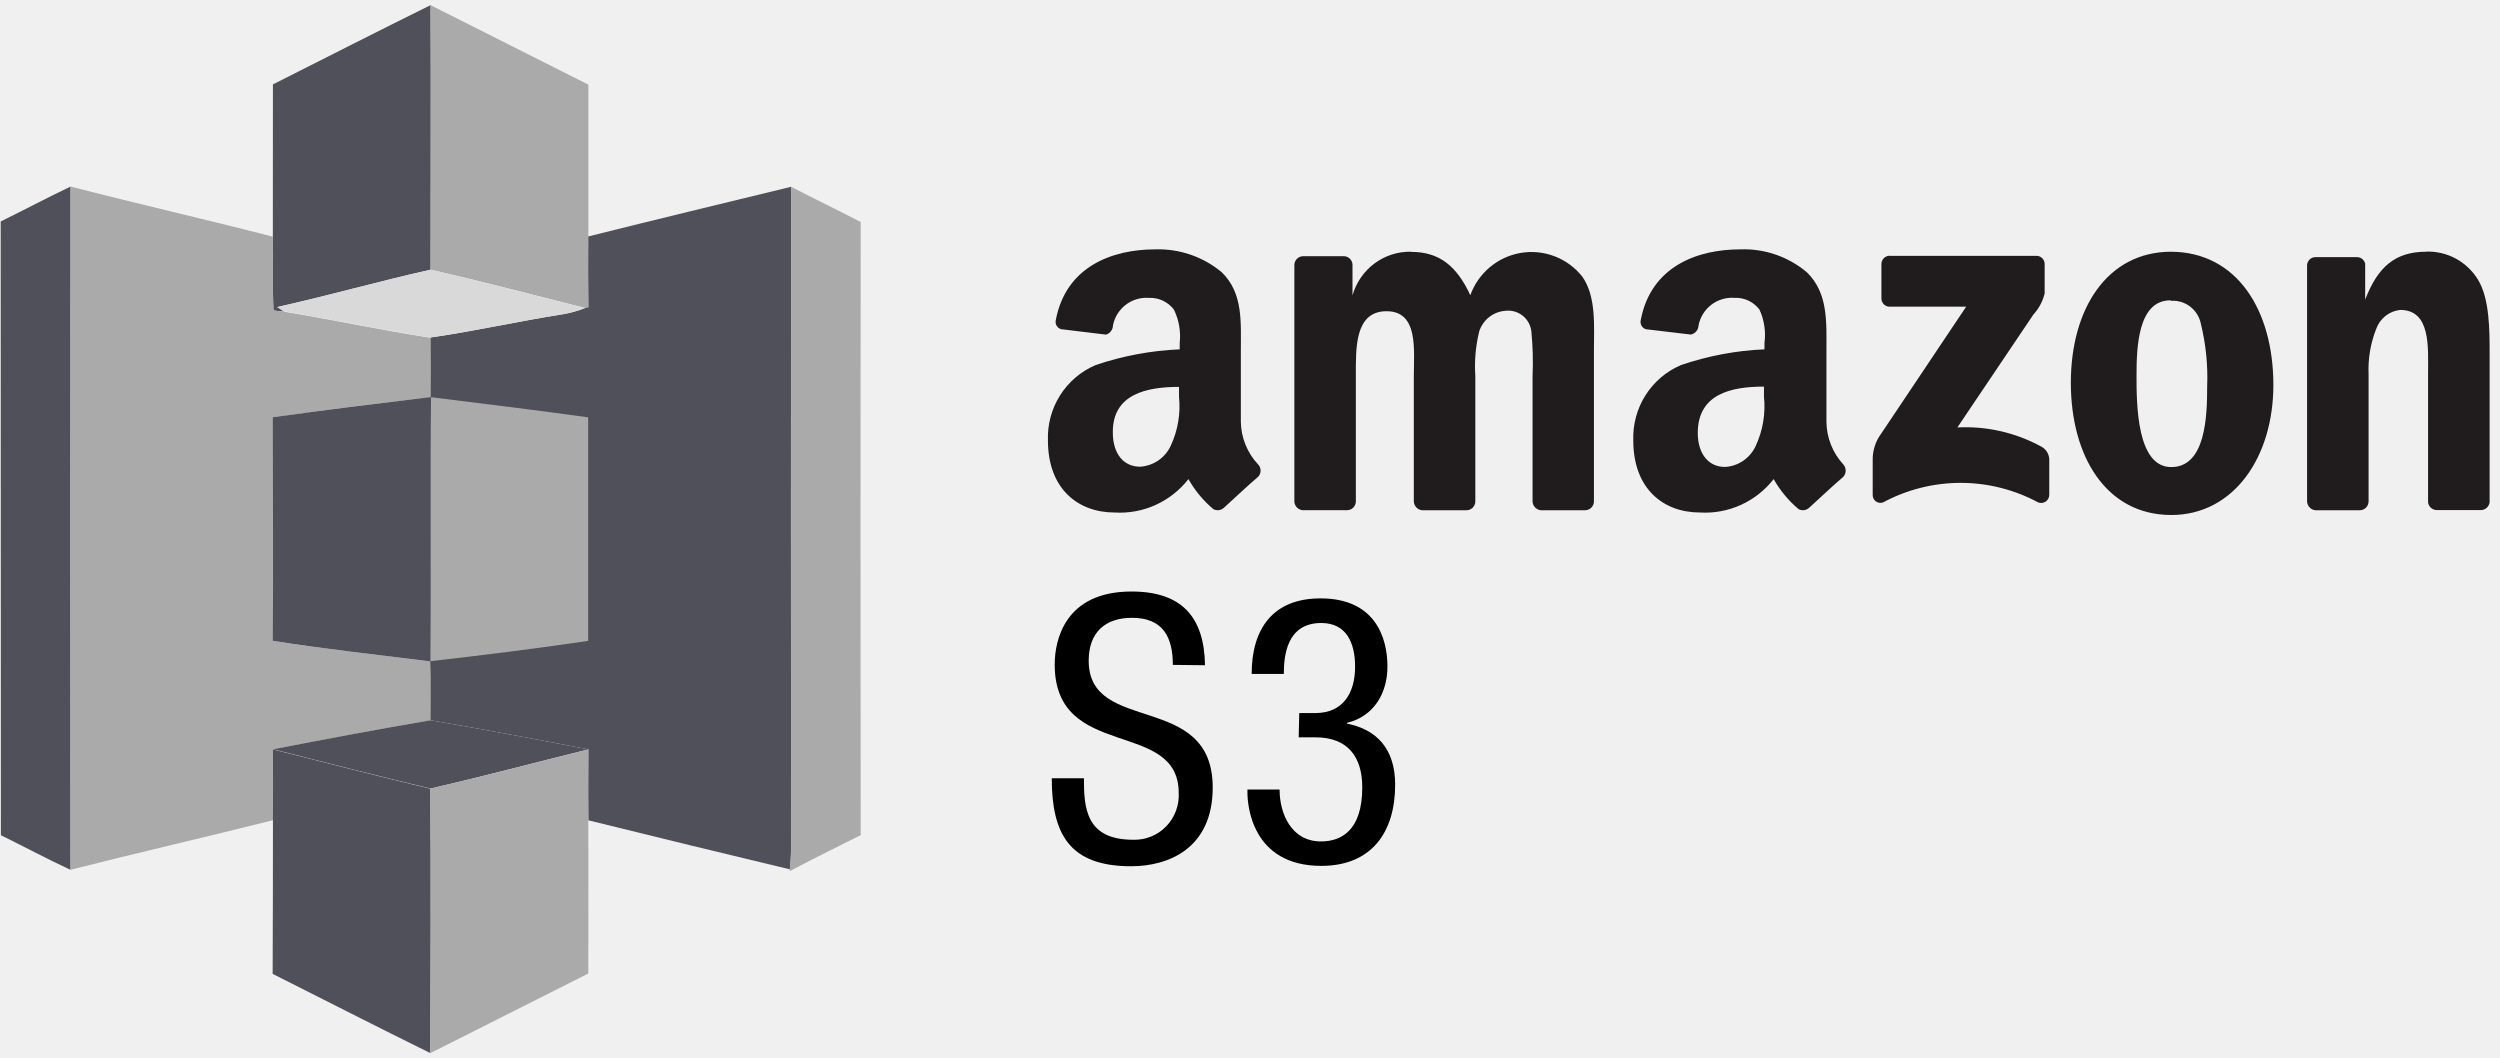
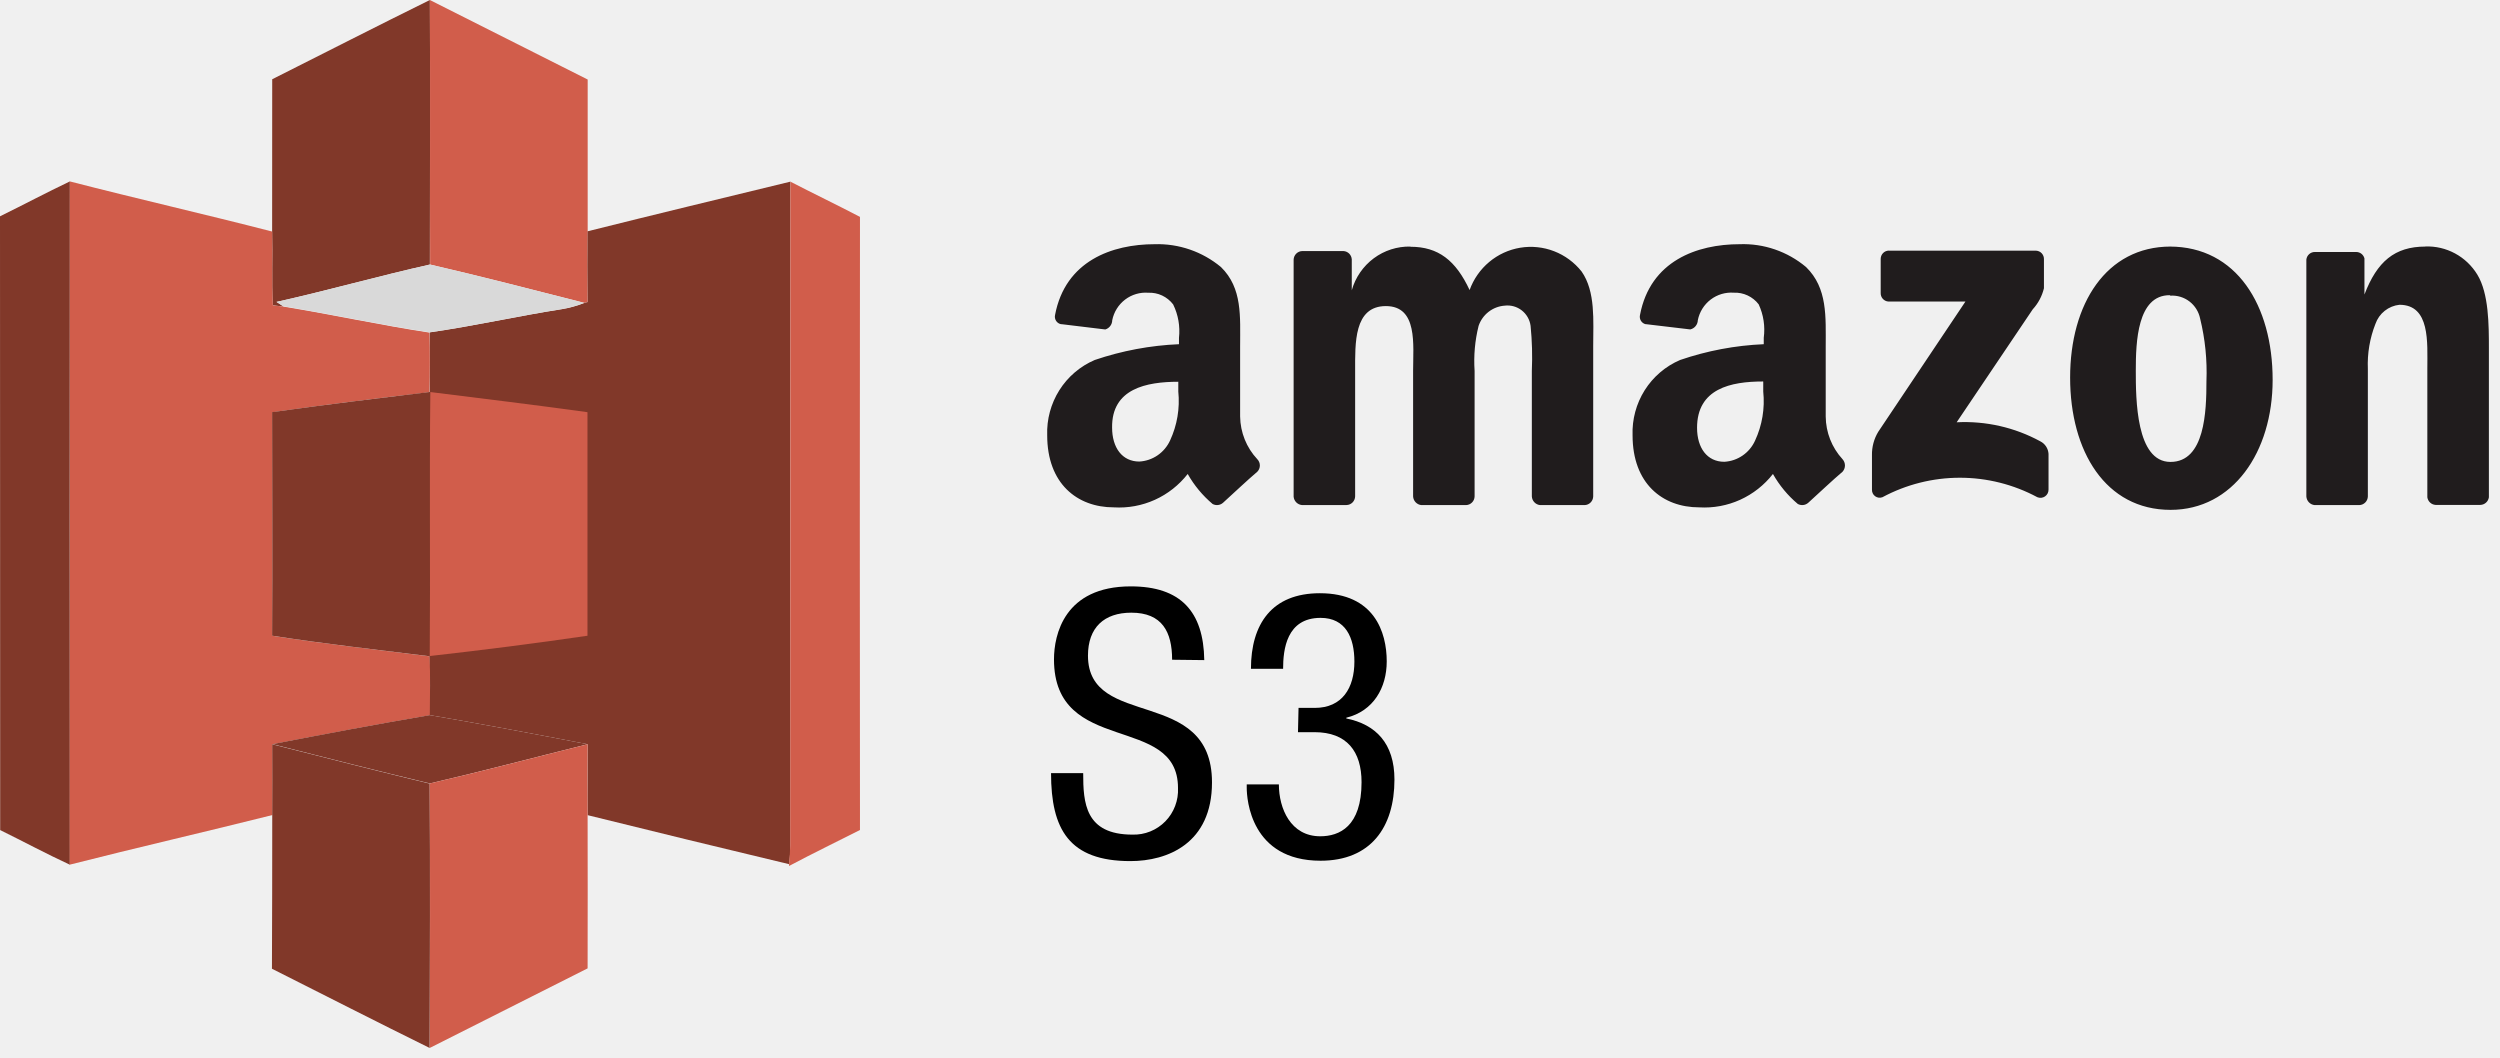
<svg xmlns="http://www.w3.org/2000/svg" width="182" height="77" viewBox="0 0 182 77" fill="none">
-   <g clipPath="url(#clip0_623_845)">
-     <path d="M85.383 48.403C85.383 46.38 84.661 44.977 82.413 44.977C80.434 44.977 79.257 46.056 79.257 48.106C79.257 53.528 88.285 50.291 88.285 57.331C88.285 61.781 85.049 63.063 82.347 63.063C77.879 63.063 76.568 60.743 76.568 56.657H78.909C78.909 58.814 79.043 61.134 82.494 61.134C82.938 61.149 83.38 61.07 83.793 60.904C84.205 60.737 84.579 60.487 84.891 60.167C85.202 59.848 85.445 59.467 85.603 59.049C85.762 58.63 85.832 58.183 85.811 57.736C85.811 52.287 76.782 55.443 76.782 48.376C76.782 46.596 77.531 43.062 82.373 43.062C86.011 43.062 87.67 44.896 87.724 48.43L85.383 48.403Z" fill="black" />
-     <path d="M94.585 51.91H95.762C97.769 51.91 98.651 50.453 98.651 48.538C98.651 46.785 98.01 45.355 96.19 45.355C93.703 45.355 93.462 47.675 93.462 49.064H91.121C91.121 45.8 92.646 43.562 96.137 43.562C100.096 43.562 101.006 46.394 101.006 48.525C101.006 50.44 100.043 52.139 98.063 52.624V52.678C100.203 53.11 101.567 54.486 101.567 57.129C101.567 60.608 99.829 63.036 96.19 63.036C91.108 63.036 90.814 58.558 90.814 57.722V57.48H93.154C93.154 59.233 94.01 61.256 96.164 61.256C97.555 61.256 99.173 60.554 99.173 57.318C99.173 55.079 98.103 53.676 95.749 53.676H94.545L94.585 51.91Z" fill="black" />
-     <path d="M19.869 6.143C23.694 4.218 27.506 2.269 31.345 0.374C31.379 6.78 31.345 13.213 31.345 19.633C27.607 20.469 23.915 21.521 20.177 22.354L20.692 22.691L19.909 22.6C19.822 20.81 19.909 19.016 19.862 17.226C19.862 13.524 19.869 9.832 19.869 6.143Z" fill="#4F5059" />
-     <path d="M31.344 0.374C35.171 2.307 39.001 4.237 42.833 6.163V17.212C42.813 18.925 42.833 20.641 42.833 22.354L42.586 22.421C38.851 21.474 35.119 20.499 31.364 19.633C31.34 13.213 31.377 6.78 31.344 0.374Z" fill="#AAAAAA" />
-     <path d="M0.052 16.123C1.75 15.287 3.426 14.397 5.138 13.581C5.124 30.162 5.124 46.744 5.138 63.326C3.426 62.533 1.764 61.64 0.065 60.804C0.056 45.917 0.052 31.023 0.052 16.123Z" fill="#4F5059" />
-     <path d="M5.136 13.581C10.035 14.845 14.967 15.968 19.869 17.232C19.903 19.023 19.829 20.816 19.916 22.607L20.698 22.698C24.25 23.278 27.764 24.046 31.319 24.589C31.359 26.035 31.352 27.479 31.319 28.925C27.513 29.37 23.691 29.839 19.876 30.381C19.876 35.806 19.896 41.235 19.876 46.66C23.681 47.257 27.513 47.671 31.332 48.157C31.409 49.583 31.359 51.012 31.355 52.442C27.523 53.093 23.705 53.818 19.889 54.553V59.708C14.96 60.945 10.035 62.075 5.126 63.322C5.144 46.743 5.147 30.162 5.136 13.581Z" fill="#AAAAAA" />
-     <path d="M42.828 17.212C47.744 15.982 52.669 14.795 57.591 13.598C57.574 29.703 57.574 45.808 57.591 61.913C57.591 62.372 57.545 62.83 57.505 63.289C52.609 62.119 47.724 60.929 42.831 59.718C42.811 57.999 42.831 56.276 42.831 54.553C39.009 53.818 35.181 53.093 31.342 52.435C31.342 51.006 31.395 49.576 31.319 48.15C27.5 47.675 23.668 47.25 19.862 46.653C19.899 41.228 19.862 35.8 19.862 30.375C23.694 29.839 27.517 29.37 31.338 28.908C31.355 27.462 31.362 26.019 31.338 24.573C34.552 24.111 37.729 23.386 40.942 22.887C41.508 22.794 42.061 22.64 42.594 22.428L42.842 22.361C42.818 20.638 42.808 18.918 42.828 17.212Z" fill="#4F5059" />
-     <path d="M57.592 13.598C59.264 14.464 60.976 15.284 62.658 16.164C62.642 31.041 62.642 45.919 62.658 60.797C60.939 61.67 59.2 62.51 57.495 63.417V63.292C57.535 62.834 57.569 62.375 57.582 61.916C57.584 45.809 57.588 29.703 57.592 13.598Z" fill="#AAAAAA" />
-     <path d="M20.183 22.354C23.924 21.521 27.613 20.469 31.351 19.633C35.106 20.499 38.838 21.474 42.573 22.421C42.041 22.633 41.487 22.787 40.921 22.88C37.711 23.385 34.535 24.11 31.318 24.566C27.76 24.026 24.245 23.254 20.698 22.674C20.527 22.576 20.353 22.468 20.183 22.354Z" fill="#D9D9D9" />
-     <path d="M31.379 28.915C35.191 29.394 39.01 29.852 42.819 30.382V46.657C39 47.216 35.168 47.702 31.336 48.133C31.389 41.724 31.306 35.318 31.379 28.915Z" fill="#AAAAAA" />
-     <path d="M19.878 54.546C23.69 53.811 27.512 53.086 31.344 52.435C35.18 53.093 39.008 53.818 42.834 54.553C39.005 55.504 35.186 56.518 31.341 57.408C27.509 56.488 23.693 55.517 19.878 54.546Z" fill="#4F5059" />
-     <path d="M19.871 59.715C19.888 57.995 19.871 56.279 19.871 54.559C23.686 55.527 27.505 56.501 31.331 57.422C31.371 63.828 31.347 70.254 31.331 76.667C27.488 74.775 23.676 72.823 19.848 70.898C19.863 67.165 19.871 63.437 19.871 59.715Z" fill="#4F5059" />
-     <path d="M31.336 57.412C35.181 56.522 39 55.507 42.829 54.556C42.812 56.275 42.806 57.998 42.829 59.721C42.846 63.43 42.829 67.139 42.829 70.871C38.999 72.797 35.171 74.727 31.346 76.66C31.353 70.241 31.376 63.825 31.336 57.412Z" fill="#AAAAAA" />
-     <path d="M84.11 18.153C81.02 18.153 77.606 19.36 76.861 23.305C76.844 23.377 76.842 23.453 76.855 23.526C76.868 23.6 76.895 23.67 76.935 23.732C76.976 23.795 77.028 23.849 77.089 23.89C77.15 23.932 77.219 23.961 77.292 23.976H77.346L80.516 24.36C80.661 24.317 80.789 24.229 80.88 24.107C80.972 23.986 81.022 23.838 81.024 23.686C81.144 23.087 81.476 22.554 81.959 22.185C82.442 21.817 83.042 21.64 83.645 21.686C83.993 21.671 84.339 21.74 84.655 21.888C84.97 22.036 85.246 22.258 85.458 22.536C85.828 23.288 85.975 24.132 85.883 24.967V25.432C83.795 25.521 81.73 25.908 79.75 26.582C78.69 27.035 77.791 27.802 77.173 28.782C76.555 29.762 76.247 30.907 76.289 32.067C76.289 35.567 78.456 37.31 81.144 37.31C82.168 37.373 83.192 37.184 84.127 36.761C85.063 36.337 85.883 35.692 86.518 34.879C86.988 35.711 87.602 36.451 88.33 37.064C88.451 37.13 88.589 37.156 88.726 37.14C88.862 37.124 88.99 37.065 89.093 36.973C89.761 36.37 90.905 35.287 91.584 34.718C91.704 34.596 91.771 34.432 91.771 34.261C91.771 34.089 91.704 33.925 91.584 33.804C90.796 32.962 90.349 31.853 90.333 30.695V25.618C90.333 23.433 90.514 21.352 88.939 19.815C87.582 18.689 85.866 18.099 84.11 18.153ZM126.695 18.153C123.605 18.153 120.191 19.36 119.445 23.305C119.428 23.377 119.425 23.451 119.437 23.524C119.449 23.598 119.475 23.668 119.514 23.73C119.553 23.793 119.603 23.848 119.664 23.89C119.724 23.933 119.791 23.963 119.863 23.979H119.917L123.103 24.357C123.257 24.322 123.394 24.237 123.494 24.115C123.594 23.993 123.651 23.84 123.655 23.682C123.775 23.084 124.107 22.551 124.589 22.183C125.071 21.815 125.67 21.637 126.273 21.683C126.621 21.667 126.967 21.736 127.283 21.884C127.598 22.032 127.874 22.255 128.086 22.532C128.437 23.292 128.564 24.137 128.454 24.967V25.432C126.38 25.521 124.33 25.908 122.364 26.582C121.304 27.035 120.406 27.802 119.788 28.782C119.17 29.762 118.862 30.907 118.903 32.067C118.903 35.567 121.07 37.31 123.759 37.31C124.781 37.371 125.802 37.181 126.736 36.758C127.67 36.335 128.489 35.69 129.122 34.879C129.592 35.711 130.206 36.451 130.935 37.064C131.056 37.13 131.194 37.156 131.33 37.14C131.467 37.124 131.595 37.065 131.697 36.973C132.366 36.37 133.51 35.287 134.188 34.718C134.302 34.593 134.365 34.43 134.365 34.261C134.365 34.091 134.302 33.928 134.188 33.804C133.411 32.959 132.974 31.851 132.965 30.699V25.618C132.965 23.433 133.108 21.352 131.533 19.815C130.178 18.68 128.456 18.088 126.695 18.153ZM102.739 18.325C101.778 18.303 100.837 18.604 100.063 19.179C99.289 19.754 98.726 20.572 98.462 21.504V19.255C98.452 19.099 98.386 18.951 98.276 18.84C98.165 18.729 98.019 18.662 97.864 18.652H94.854C94.69 18.656 94.533 18.724 94.417 18.841C94.3 18.959 94.233 19.116 94.229 19.282V36.538C94.244 36.693 94.312 36.838 94.421 36.948C94.531 37.058 94.674 37.126 94.828 37.142H98.081C98.246 37.138 98.402 37.07 98.519 36.952C98.635 36.835 98.702 36.677 98.706 36.511V27.378C98.706 25.378 98.606 22.657 100.943 22.657C103.281 22.657 102.926 25.473 102.926 27.378V36.515C102.936 36.674 103.001 36.825 103.111 36.941C103.22 37.056 103.367 37.129 103.525 37.145H106.779C106.943 37.141 107.1 37.073 107.216 36.956C107.332 36.838 107.4 36.681 107.404 36.515V27.378C107.329 26.275 107.427 25.168 107.695 24.097C107.833 23.692 108.086 23.337 108.422 23.075C108.758 22.814 109.164 22.658 109.587 22.627C110.031 22.57 110.48 22.693 110.834 22.969C111.189 23.244 111.421 23.65 111.48 24.097C111.588 25.187 111.618 26.283 111.57 27.378V36.515C111.58 36.674 111.645 36.825 111.755 36.941C111.864 37.056 112.011 37.129 112.169 37.145H115.412C115.577 37.141 115.734 37.073 115.85 36.956C115.966 36.838 116.034 36.681 116.038 36.515V25.56C116.038 23.733 116.218 21.605 115.195 20.142C114.67 19.479 113.979 18.969 113.194 18.664C112.408 18.36 111.556 18.271 110.726 18.409C109.895 18.546 109.116 18.904 108.468 19.446C107.82 19.987 107.327 20.693 107.039 21.491C106.036 19.336 104.766 18.338 102.736 18.338L102.739 18.325ZM158.07 18.325C153.389 18.325 150.757 22.492 150.757 27.863C150.757 33.234 153.339 37.492 158.07 37.492C162.601 37.492 165.501 33.298 165.501 28.028C165.501 22.603 162.866 18.325 158.007 18.325H158.07ZM176.626 18.325C174.379 18.325 173.101 19.421 172.185 21.814V19.184C172.149 19.052 172.072 18.935 171.965 18.851C171.857 18.767 171.726 18.721 171.59 18.719H168.58C168.426 18.716 168.276 18.771 168.16 18.874C168.044 18.977 167.971 19.121 167.955 19.276V36.515C167.964 36.674 168.03 36.825 168.14 36.941C168.249 37.056 168.396 37.129 168.554 37.145H171.807C171.972 37.141 172.128 37.073 172.245 36.956C172.361 36.838 172.428 36.681 172.433 36.515V27.233C172.386 26.112 172.574 24.994 172.984 23.952C173.116 23.577 173.35 23.248 173.659 23.002C173.969 22.756 174.341 22.604 174.733 22.563C176.98 22.563 176.763 25.304 176.763 27.202V36.575C176.783 36.724 176.854 36.86 176.964 36.961C177.073 37.063 177.213 37.123 177.361 37.132H180.618C180.771 37.129 180.918 37.072 181.033 36.97C181.147 36.868 181.222 36.728 181.244 36.575V25.736C181.244 24.05 181.244 21.744 180.401 20.365C180.005 19.715 179.445 19.183 178.778 18.823C178.111 18.464 177.361 18.289 176.606 18.318L176.626 18.325ZM137.566 18.618C137.407 18.618 137.255 18.682 137.143 18.795C137.03 18.908 136.967 19.061 136.967 19.222V21.696C136.96 21.855 137.015 22.01 137.12 22.128C137.225 22.246 137.372 22.317 137.529 22.327H143.137L136.783 31.818C136.478 32.326 136.321 32.91 136.332 33.504V36.016C136.327 36.11 136.346 36.203 136.387 36.288C136.427 36.373 136.488 36.447 136.564 36.502C136.639 36.557 136.727 36.593 136.82 36.605C136.913 36.617 137.007 36.606 137.094 36.572C138.83 35.64 140.767 35.153 142.734 35.153C144.7 35.153 146.637 35.64 148.373 36.572C148.463 36.609 148.562 36.624 148.659 36.613C148.756 36.603 148.849 36.569 148.929 36.513C149.01 36.458 149.076 36.383 149.12 36.295C149.165 36.208 149.188 36.111 149.186 36.012V33.416C149.174 33.224 149.113 33.039 149.008 32.878C148.903 32.718 148.758 32.588 148.587 32.502C146.721 31.488 144.615 31.009 142.498 31.117L148.035 22.893C148.433 22.461 148.714 21.932 148.851 21.359V19.255C148.859 19.097 148.804 18.942 148.699 18.824C148.594 18.706 148.447 18.634 148.29 18.625H137.589L137.566 18.618ZM158.06 21.899C158.559 21.867 159.051 22.018 159.448 22.323C159.845 22.628 160.119 23.068 160.221 23.561C160.587 25.054 160.743 26.592 160.682 28.129C160.682 30.314 160.572 34.003 158.064 34.003C155.556 34.003 155.539 29.434 155.539 27.347C155.539 25.26 155.65 21.865 158.004 21.865L158.06 21.899ZM85.832 28.156V28.878C85.957 30.099 85.75 31.33 85.234 32.442C85.034 32.878 84.72 33.251 84.326 33.521C83.932 33.791 83.473 33.949 82.997 33.976C81.746 33.976 81.014 32.964 81.014 31.501C80.977 28.669 83.505 28.166 85.842 28.166L85.832 28.156ZM128.417 28.156V28.878C128.544 30.104 128.337 31.342 127.818 32.459C127.619 32.895 127.306 33.269 126.912 33.539C126.517 33.81 126.057 33.967 125.581 33.993C124.331 33.993 123.598 32.981 123.598 31.518C123.598 28.659 126.063 28.146 128.4 28.146L128.417 28.156Z" fill="#201C1D" />
+   <g clip-path="url(#clip0_8_9665)">
+     <path d="M85.33 48.029C85.33 46.006 84.608 44.603 82.361 44.603C80.381 44.603 79.204 45.682 79.204 47.732C79.204 53.154 88.233 49.917 88.233 56.957C88.233 61.407 84.996 62.688 82.294 62.688C77.826 62.688 76.516 60.369 76.516 56.282H78.856C78.856 58.44 78.99 60.76 82.441 60.76C82.885 60.774 83.327 60.696 83.74 60.529C84.152 60.363 84.526 60.112 84.838 59.793C85.15 59.474 85.392 59.093 85.55 58.674C85.709 58.256 85.78 57.809 85.758 57.361C85.758 51.913 76.73 55.069 76.73 48.002C76.73 46.221 77.479 42.688 82.321 42.688C85.959 42.688 87.617 44.522 87.671 48.056L85.33 48.029Z" fill="black" />
+     <path d="M94.534 51.535H95.711C97.717 51.535 98.6 50.079 98.6 48.163C98.6 46.41 97.958 44.981 96.139 44.981C93.651 44.981 93.41 47.3 93.41 48.69H91.069C91.069 45.426 92.594 43.187 96.085 43.187C100.044 43.187 100.954 46.019 100.954 48.15C100.954 50.065 99.991 51.764 98.011 52.25V52.304C100.151 52.735 101.516 54.111 101.516 56.754C101.516 60.234 99.777 62.661 96.139 62.661C91.056 62.661 90.762 58.184 90.762 57.348V57.105H93.102C93.102 58.858 93.959 60.881 96.112 60.881C97.503 60.881 99.121 60.18 99.121 56.943C99.121 54.704 98.051 53.302 95.697 53.302H94.493L94.534 51.535Z" fill="black" />
+     <path d="M19.817 5.769C23.643 3.844 27.455 1.895 31.294 0C31.327 6.406 31.294 12.839 31.294 19.259C27.555 20.095 23.863 21.147 20.125 21.98L20.64 22.317L19.857 22.226C19.77 20.435 19.857 18.642 19.811 16.851C19.811 13.149 19.817 9.457 19.817 5.769Z" fill="#813829" />
+     <path d="M31.293 0C35.121 1.933 38.95 3.863 42.783 5.789V16.838C42.763 18.551 42.783 20.267 42.783 21.98L42.535 22.047C38.8 21.099 35.068 20.125 31.313 19.259C31.29 12.839 31.326 6.406 31.293 0Z" fill="#D15D4B" />
+     <path d="M0 15.749C1.699 14.913 3.374 14.023 5.086 13.207C5.073 29.788 5.073 46.37 5.086 62.951C3.374 62.159 1.712 61.266 0.013 60.429C0.004 45.542 0 30.649 0 15.749Z" fill="#813829" />
+     <path d="M5.084 13.207C9.983 14.471 14.915 15.594 19.817 16.858C19.851 18.648 19.777 20.442 19.864 22.232L20.647 22.323C24.198 22.903 27.712 23.672 31.267 24.215C31.307 25.661 31.3 27.104 31.267 28.551C27.462 28.996 23.64 29.465 19.824 30.007C19.824 35.432 19.844 40.861 19.824 46.285C23.63 46.882 27.462 47.297 31.28 47.782C31.357 49.209 31.307 50.638 31.304 52.068C27.472 52.718 23.653 53.443 19.837 54.178V59.334C14.909 60.571 9.983 61.7 5.074 62.948C5.092 46.369 5.095 29.788 5.084 13.207Z" fill="#D15D4B" />
+     <path d="M42.776 16.838C47.692 15.607 52.617 14.421 57.54 13.224C57.522 29.329 57.522 45.434 57.54 61.539C57.54 61.997 57.493 62.456 57.453 62.914C52.557 61.745 47.672 60.554 42.78 59.344C42.76 57.624 42.78 55.901 42.78 54.179C38.958 53.444 35.129 52.719 31.29 52.061C31.29 50.632 31.344 49.202 31.267 47.776C27.448 47.3 23.616 46.876 19.811 46.279C19.847 40.854 19.811 35.426 19.811 30.001C23.643 29.465 27.465 28.996 31.287 28.534C31.303 27.088 31.31 25.645 31.287 24.198C34.5 23.736 37.677 23.011 40.89 22.512C41.456 22.419 42.01 22.266 42.542 22.054L42.79 21.986C42.766 20.264 42.756 18.544 42.776 16.838Z" fill="#813829" />
+     <path d="M57.54 13.224C59.212 14.09 60.924 14.909 62.606 15.789C62.591 30.667 62.591 45.545 62.606 60.423C60.888 61.296 59.149 62.136 57.443 63.043V62.918C57.483 62.459 57.517 62.001 57.53 61.542C57.532 45.435 57.536 29.329 57.54 13.224Z" fill="#D15D4B" />
+     <path d="M20.131 21.979C23.873 21.146 27.561 20.095 31.299 19.258C35.055 20.125 38.786 21.099 42.522 22.047C41.989 22.259 41.435 22.412 40.87 22.505C37.66 23.011 34.483 23.736 31.266 24.191C27.708 23.651 24.194 22.879 20.646 22.299C20.475 22.202 20.301 22.094 20.131 21.979Z" fill="#D9D9D9" />
+     <path d="M31.329 28.541C35.141 29.02 38.959 29.478 42.768 30.008V46.282C38.949 46.842 35.117 47.328 31.285 47.759C31.339 41.35 31.255 34.944 31.329 28.541Z" fill="#D15D4B" />
+     <path d="M19.826 54.172C23.638 53.437 27.46 52.712 31.292 52.061C35.128 52.718 38.957 53.443 42.782 54.178C38.953 55.129 35.135 56.144 31.289 57.034C27.457 56.114 23.642 55.143 19.826 54.172Z" fill="#813829" />
+     <path d="M19.82 59.34C19.837 57.621 19.82 55.905 19.82 54.185C23.636 55.153 27.454 56.127 31.28 57.048C31.32 63.454 31.297 69.88 31.28 76.293C27.438 74.401 23.626 72.449 19.797 70.524C19.812 66.79 19.82 63.062 19.82 59.34Z" fill="#813829" />
+     <path d="M31.285 57.037C35.131 56.147 38.949 55.132 42.778 54.182C42.761 55.901 42.755 57.624 42.778 59.347C42.795 63.056 42.778 66.764 42.778 70.497C38.948 72.423 35.121 74.353 31.295 76.286C31.302 69.866 31.325 63.45 31.285 57.037Z" fill="#D15D4B" />
+     <path d="M84.058 17.778C80.968 17.778 77.554 18.985 76.808 22.93C76.791 23.003 76.789 23.078 76.802 23.152C76.815 23.225 76.842 23.295 76.883 23.358C76.923 23.42 76.975 23.474 77.037 23.516C77.098 23.558 77.167 23.587 77.239 23.601H77.293L80.463 23.985C80.608 23.943 80.736 23.854 80.827 23.733C80.919 23.611 80.969 23.464 80.971 23.311C81.091 22.713 81.424 22.179 81.906 21.811C82.389 21.443 82.989 21.265 83.593 21.312C83.94 21.296 84.287 21.365 84.602 21.513C84.917 21.661 85.193 21.884 85.405 22.161C85.775 22.914 85.922 23.758 85.83 24.592V25.058C83.742 25.146 81.677 25.534 79.697 26.207C78.637 26.661 77.739 27.428 77.121 28.407C76.503 29.387 76.194 30.533 76.236 31.693C76.236 35.193 78.403 36.936 81.091 36.936C82.115 36.998 83.139 36.809 84.075 36.386C85.01 35.963 85.831 35.317 86.465 34.505C86.935 35.336 87.549 36.076 88.278 36.69C88.398 36.755 88.537 36.782 88.673 36.765C88.809 36.749 88.938 36.691 89.04 36.599C89.709 35.995 90.852 34.913 91.531 34.343C91.651 34.222 91.718 34.057 91.718 33.886C91.718 33.715 91.651 33.551 91.531 33.429C90.743 32.588 90.297 31.478 90.281 30.321V25.243C90.281 23.058 90.461 20.978 88.886 19.441C87.529 18.315 85.814 17.724 84.058 17.778ZM126.642 17.778C123.552 17.778 120.138 18.985 119.392 22.93C119.375 23.002 119.372 23.077 119.384 23.15C119.396 23.223 119.422 23.293 119.461 23.356C119.5 23.419 119.551 23.473 119.611 23.516C119.671 23.558 119.739 23.589 119.81 23.604H119.864L123.051 23.982C123.204 23.948 123.341 23.863 123.441 23.74C123.541 23.618 123.598 23.466 123.602 23.308C123.722 22.71 124.054 22.177 124.536 21.809C125.019 21.441 125.618 21.263 126.221 21.308C126.568 21.293 126.914 21.362 127.23 21.51C127.545 21.658 127.821 21.88 128.033 22.158C128.384 22.917 128.512 23.762 128.401 24.592V25.058C126.327 25.147 124.277 25.534 122.312 26.207C121.252 26.661 120.353 27.428 119.735 28.407C119.117 29.387 118.809 30.533 118.851 31.693C118.851 35.193 121.018 36.936 123.706 36.936C124.728 36.996 125.75 36.807 126.684 36.384C127.617 35.96 128.436 35.316 129.07 34.505C129.539 35.337 130.153 36.077 130.882 36.69C131.003 36.755 131.141 36.782 131.278 36.765C131.414 36.749 131.542 36.691 131.644 36.599C132.313 35.995 133.457 34.913 134.136 34.343C134.249 34.218 134.313 34.055 134.313 33.886C134.313 33.717 134.249 33.554 134.136 33.429C133.358 32.584 132.921 31.477 132.912 30.324V25.243C132.912 23.058 133.056 20.978 131.481 19.441C130.126 18.305 128.403 17.713 126.642 17.778ZM102.686 17.95C101.725 17.929 100.784 18.229 100.01 18.804C99.236 19.38 98.673 20.197 98.409 21.13V18.881C98.399 18.724 98.333 18.576 98.223 18.465C98.113 18.355 97.966 18.288 97.811 18.277H94.802C94.637 18.282 94.48 18.349 94.364 18.467C94.248 18.584 94.18 18.742 94.176 18.908V36.164C94.192 36.319 94.26 36.463 94.369 36.573C94.478 36.683 94.621 36.752 94.775 36.767H98.028C98.193 36.763 98.349 36.695 98.466 36.578C98.582 36.461 98.649 36.303 98.654 36.137V27.003C98.654 25.004 98.553 22.283 100.891 22.283C103.228 22.283 102.874 25.098 102.874 27.003V36.14C102.883 36.3 102.948 36.451 103.058 36.566C103.168 36.682 103.315 36.754 103.472 36.771H106.726C106.89 36.766 107.047 36.699 107.163 36.581C107.28 36.464 107.347 36.306 107.351 36.14V27.003C107.276 25.901 107.374 24.794 107.642 23.722C107.78 23.317 108.033 22.962 108.369 22.701C108.706 22.439 109.111 22.283 109.535 22.252C109.979 22.196 110.427 22.319 110.781 22.594C111.136 22.87 111.368 23.275 111.427 23.722C111.535 24.812 111.566 25.909 111.518 27.003V36.14C111.527 36.3 111.592 36.451 111.702 36.566C111.812 36.682 111.958 36.754 112.116 36.771H115.36C115.524 36.766 115.681 36.699 115.797 36.581C115.914 36.464 115.981 36.306 115.985 36.14V25.186C115.985 23.358 116.166 21.231 115.142 19.767C114.617 19.104 113.926 18.594 113.141 18.29C112.355 17.985 111.503 17.897 110.673 18.034C109.842 18.171 109.063 18.529 108.415 19.071C107.767 19.613 107.274 20.319 106.987 21.116C105.983 18.962 104.713 17.964 102.683 17.964L102.686 17.95ZM158.018 17.95C153.336 17.95 150.705 22.118 150.705 27.488C150.705 32.859 153.286 37.118 158.018 37.118C162.549 37.118 165.448 32.924 165.448 27.654C165.448 22.229 162.813 17.95 157.954 17.95H158.018ZM176.573 17.95C174.326 17.95 173.049 19.046 172.132 21.44V18.81C172.097 18.678 172.019 18.561 171.912 18.477C171.805 18.393 171.673 18.346 171.537 18.345H168.528C168.373 18.341 168.223 18.397 168.107 18.5C167.991 18.603 167.918 18.746 167.902 18.901V36.14C167.912 36.3 167.977 36.451 168.087 36.566C168.196 36.682 168.343 36.754 168.501 36.771H171.754C171.919 36.766 172.076 36.699 172.192 36.581C172.308 36.464 172.376 36.306 172.38 36.14V26.858C172.333 25.738 172.521 24.62 172.932 23.578C173.063 23.203 173.297 22.873 173.606 22.628C173.916 22.382 174.288 22.229 174.68 22.188C176.927 22.188 176.71 24.93 176.71 26.828V36.201C176.731 36.349 176.802 36.485 176.911 36.587C177.02 36.688 177.16 36.748 177.309 36.757H180.566C180.718 36.755 180.865 36.697 180.98 36.595C181.095 36.493 181.169 36.353 181.191 36.201V25.361C181.191 23.675 181.191 21.369 180.348 19.99C179.952 19.34 179.392 18.808 178.725 18.449C178.058 18.089 177.309 17.915 176.553 17.944L176.573 17.95ZM137.513 18.244C137.354 18.244 137.202 18.307 137.09 18.42C136.978 18.534 136.914 18.687 136.914 18.847V21.322C136.907 21.48 136.962 21.635 137.067 21.753C137.172 21.871 137.319 21.943 137.476 21.952H143.084L136.731 31.443C136.425 31.951 136.269 32.536 136.279 33.129V35.641C136.275 35.735 136.293 35.829 136.334 35.914C136.374 35.999 136.435 36.072 136.511 36.127C136.587 36.183 136.675 36.218 136.767 36.23C136.86 36.242 136.954 36.231 137.042 36.197C138.778 35.266 140.714 34.779 142.681 34.779C144.648 34.779 146.584 35.266 148.32 36.197C148.411 36.235 148.509 36.249 148.606 36.239C148.703 36.229 148.796 36.194 148.877 36.139C148.957 36.083 149.023 36.008 149.068 35.921C149.112 35.833 149.135 35.736 149.133 35.638V33.042C149.121 32.85 149.06 32.664 148.955 32.504C148.85 32.344 148.705 32.214 148.534 32.128C146.669 31.113 144.562 30.634 142.445 30.742L147.983 22.519C148.38 22.086 148.661 21.558 148.799 20.985V18.881C148.806 18.722 148.751 18.567 148.646 18.449C148.541 18.331 148.394 18.26 148.237 18.25H137.536L137.513 18.244ZM158.008 21.524C158.506 21.493 158.999 21.643 159.396 21.949C159.792 22.254 160.067 22.694 160.168 23.186C160.535 24.68 160.69 26.218 160.629 27.755C160.629 29.94 160.519 33.628 158.011 33.628C155.503 33.628 155.486 29.06 155.486 26.973C155.486 24.886 155.597 21.49 157.951 21.49L158.008 21.524ZM85.78 27.782V28.503C85.904 29.724 85.697 30.956 85.181 32.067C84.981 32.503 84.667 32.877 84.273 33.147C83.879 33.417 83.42 33.574 82.944 33.601C81.693 33.601 80.961 32.59 80.961 31.127C80.924 28.294 83.452 27.792 85.79 27.792L85.78 27.782ZM128.364 27.782V28.503C128.492 29.73 128.285 30.968 127.766 32.084C127.567 32.521 127.253 32.895 126.859 33.165C126.465 33.435 126.005 33.592 125.529 33.618C124.278 33.618 123.546 32.607 123.546 31.143C123.546 28.284 126.01 27.772 128.347 27.772L128.364 27.782Z" fill="#201C1D" />
  </g>
  <defs>
-     <clipPath id="clip0_623_845">
-       <rect width="181.195" height="76.293" fill="white" transform="translate(0.0517578 0.374268)" />
+     <clipPath id="clip0_8_9665">
+       <rect width="181.195" height="76.293" fill="white" />
    </clipPath>
  </defs>
</svg>
